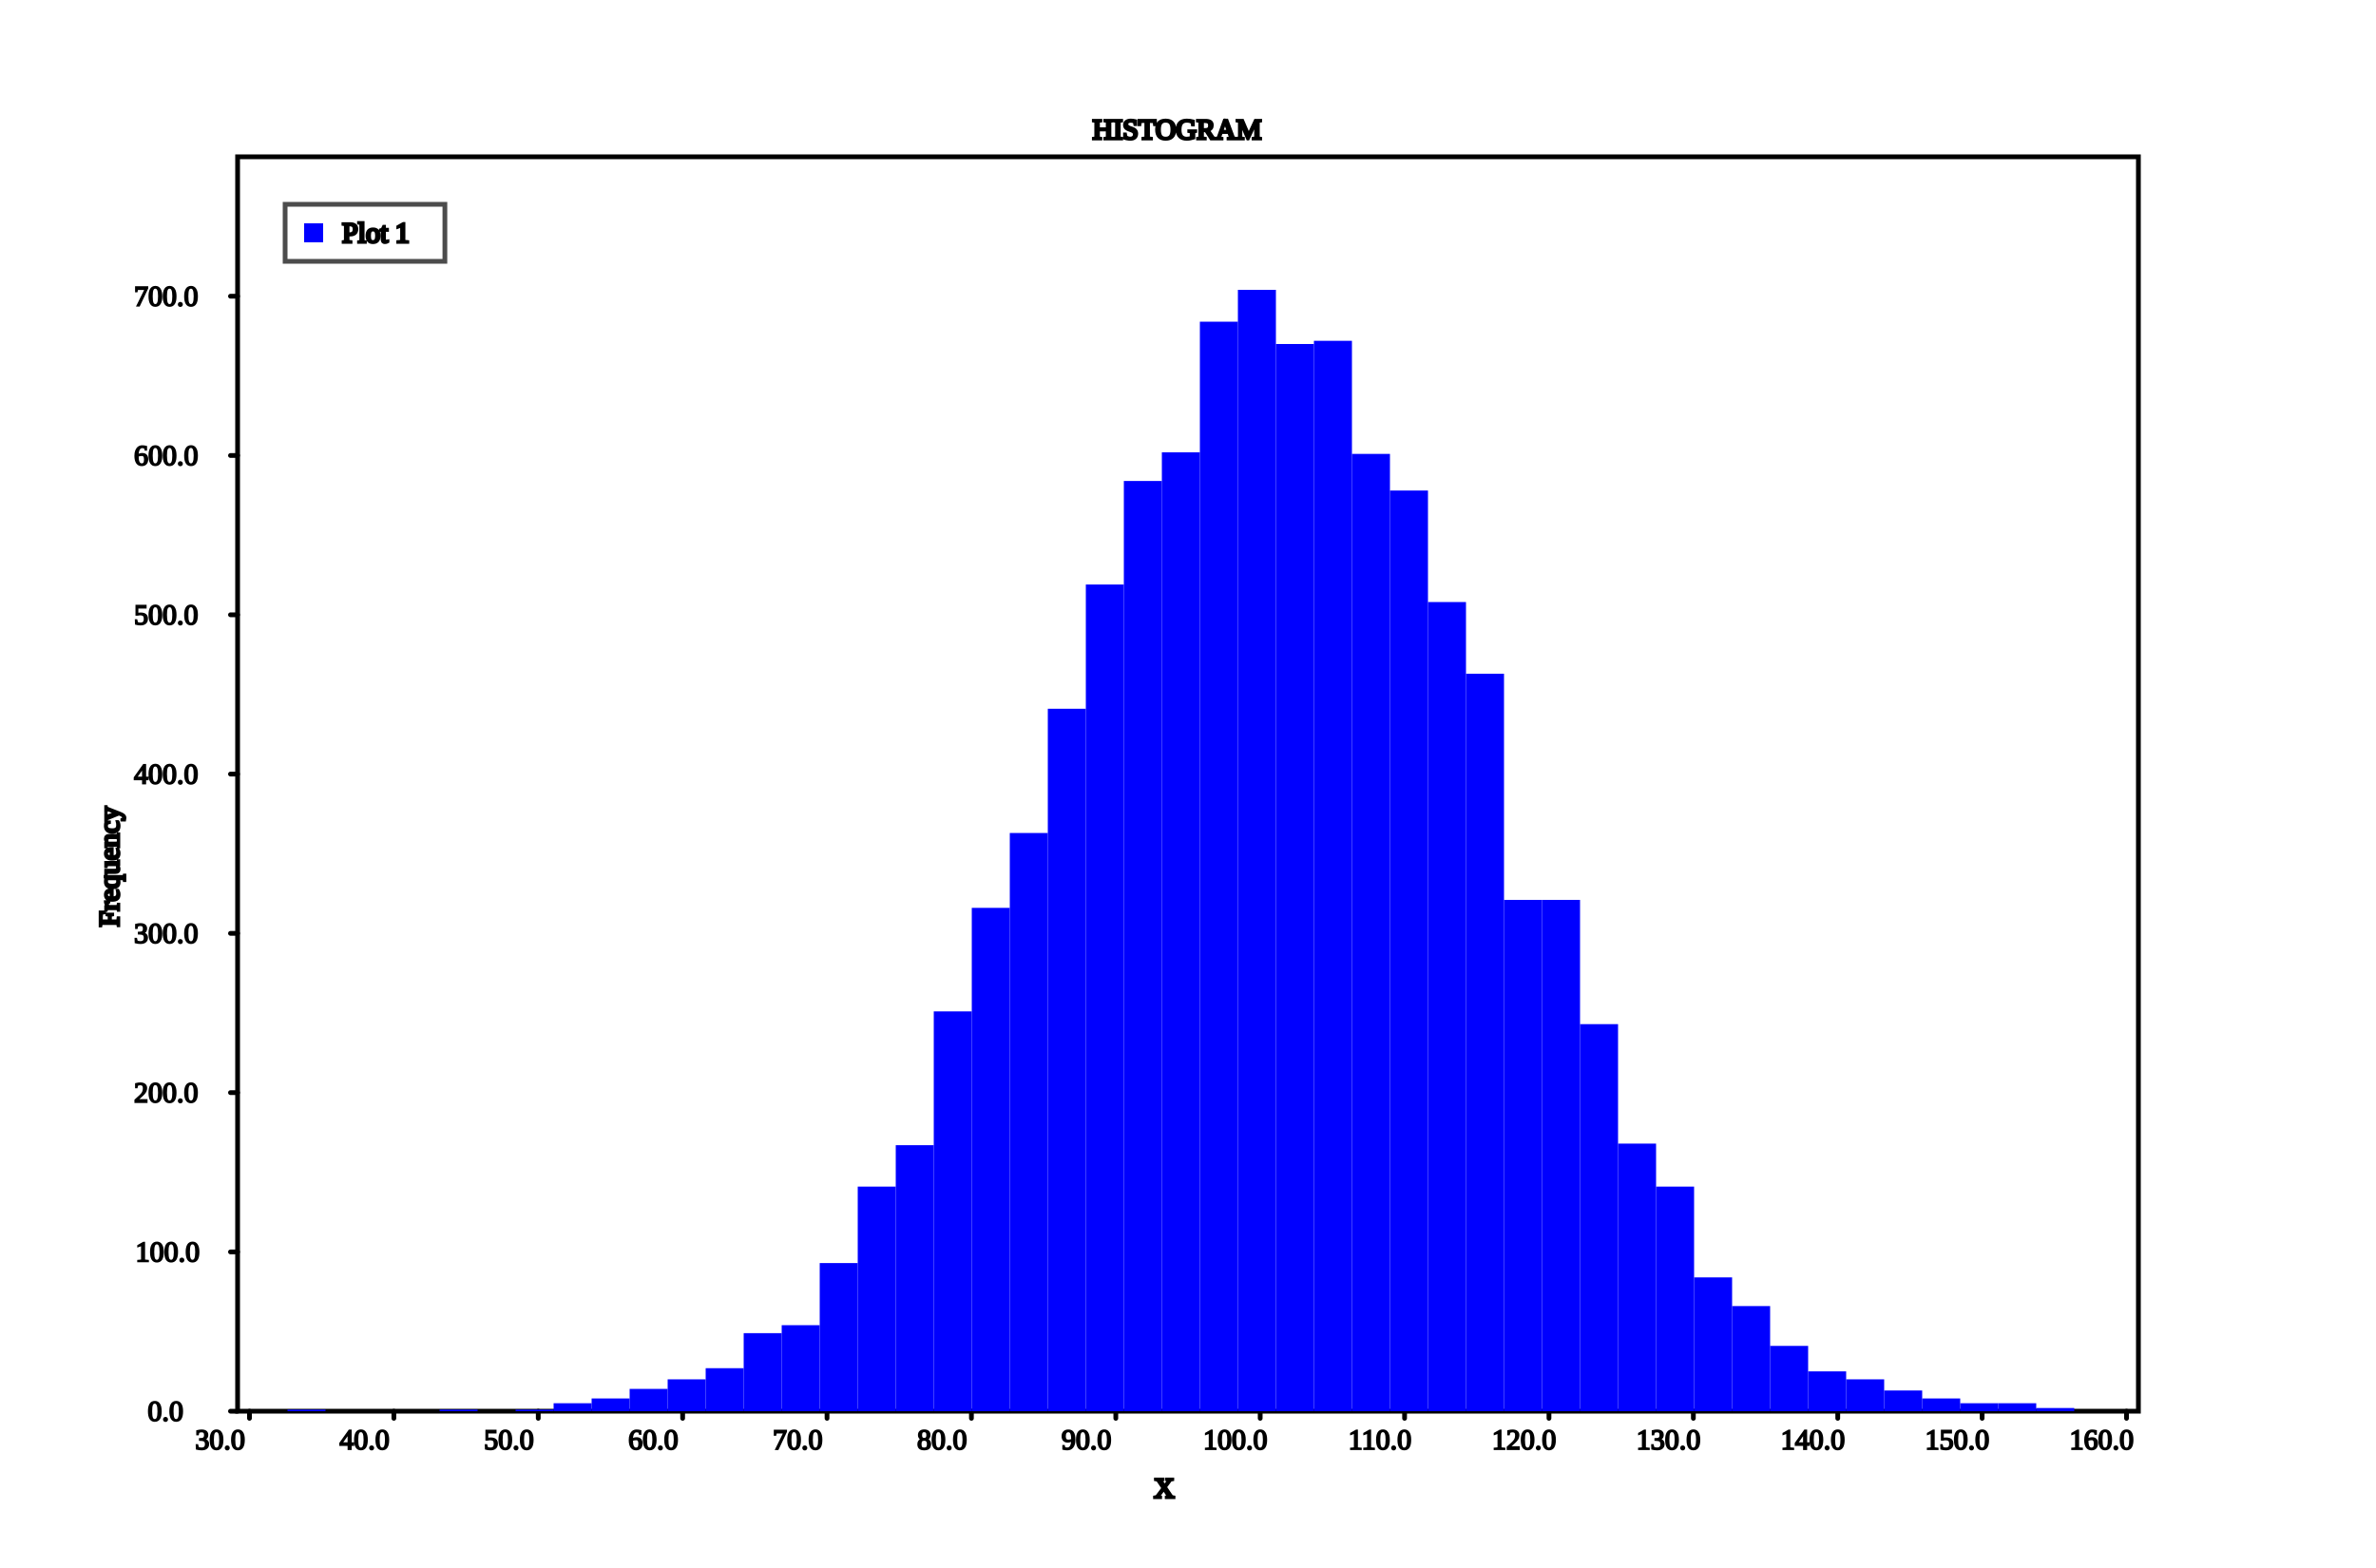
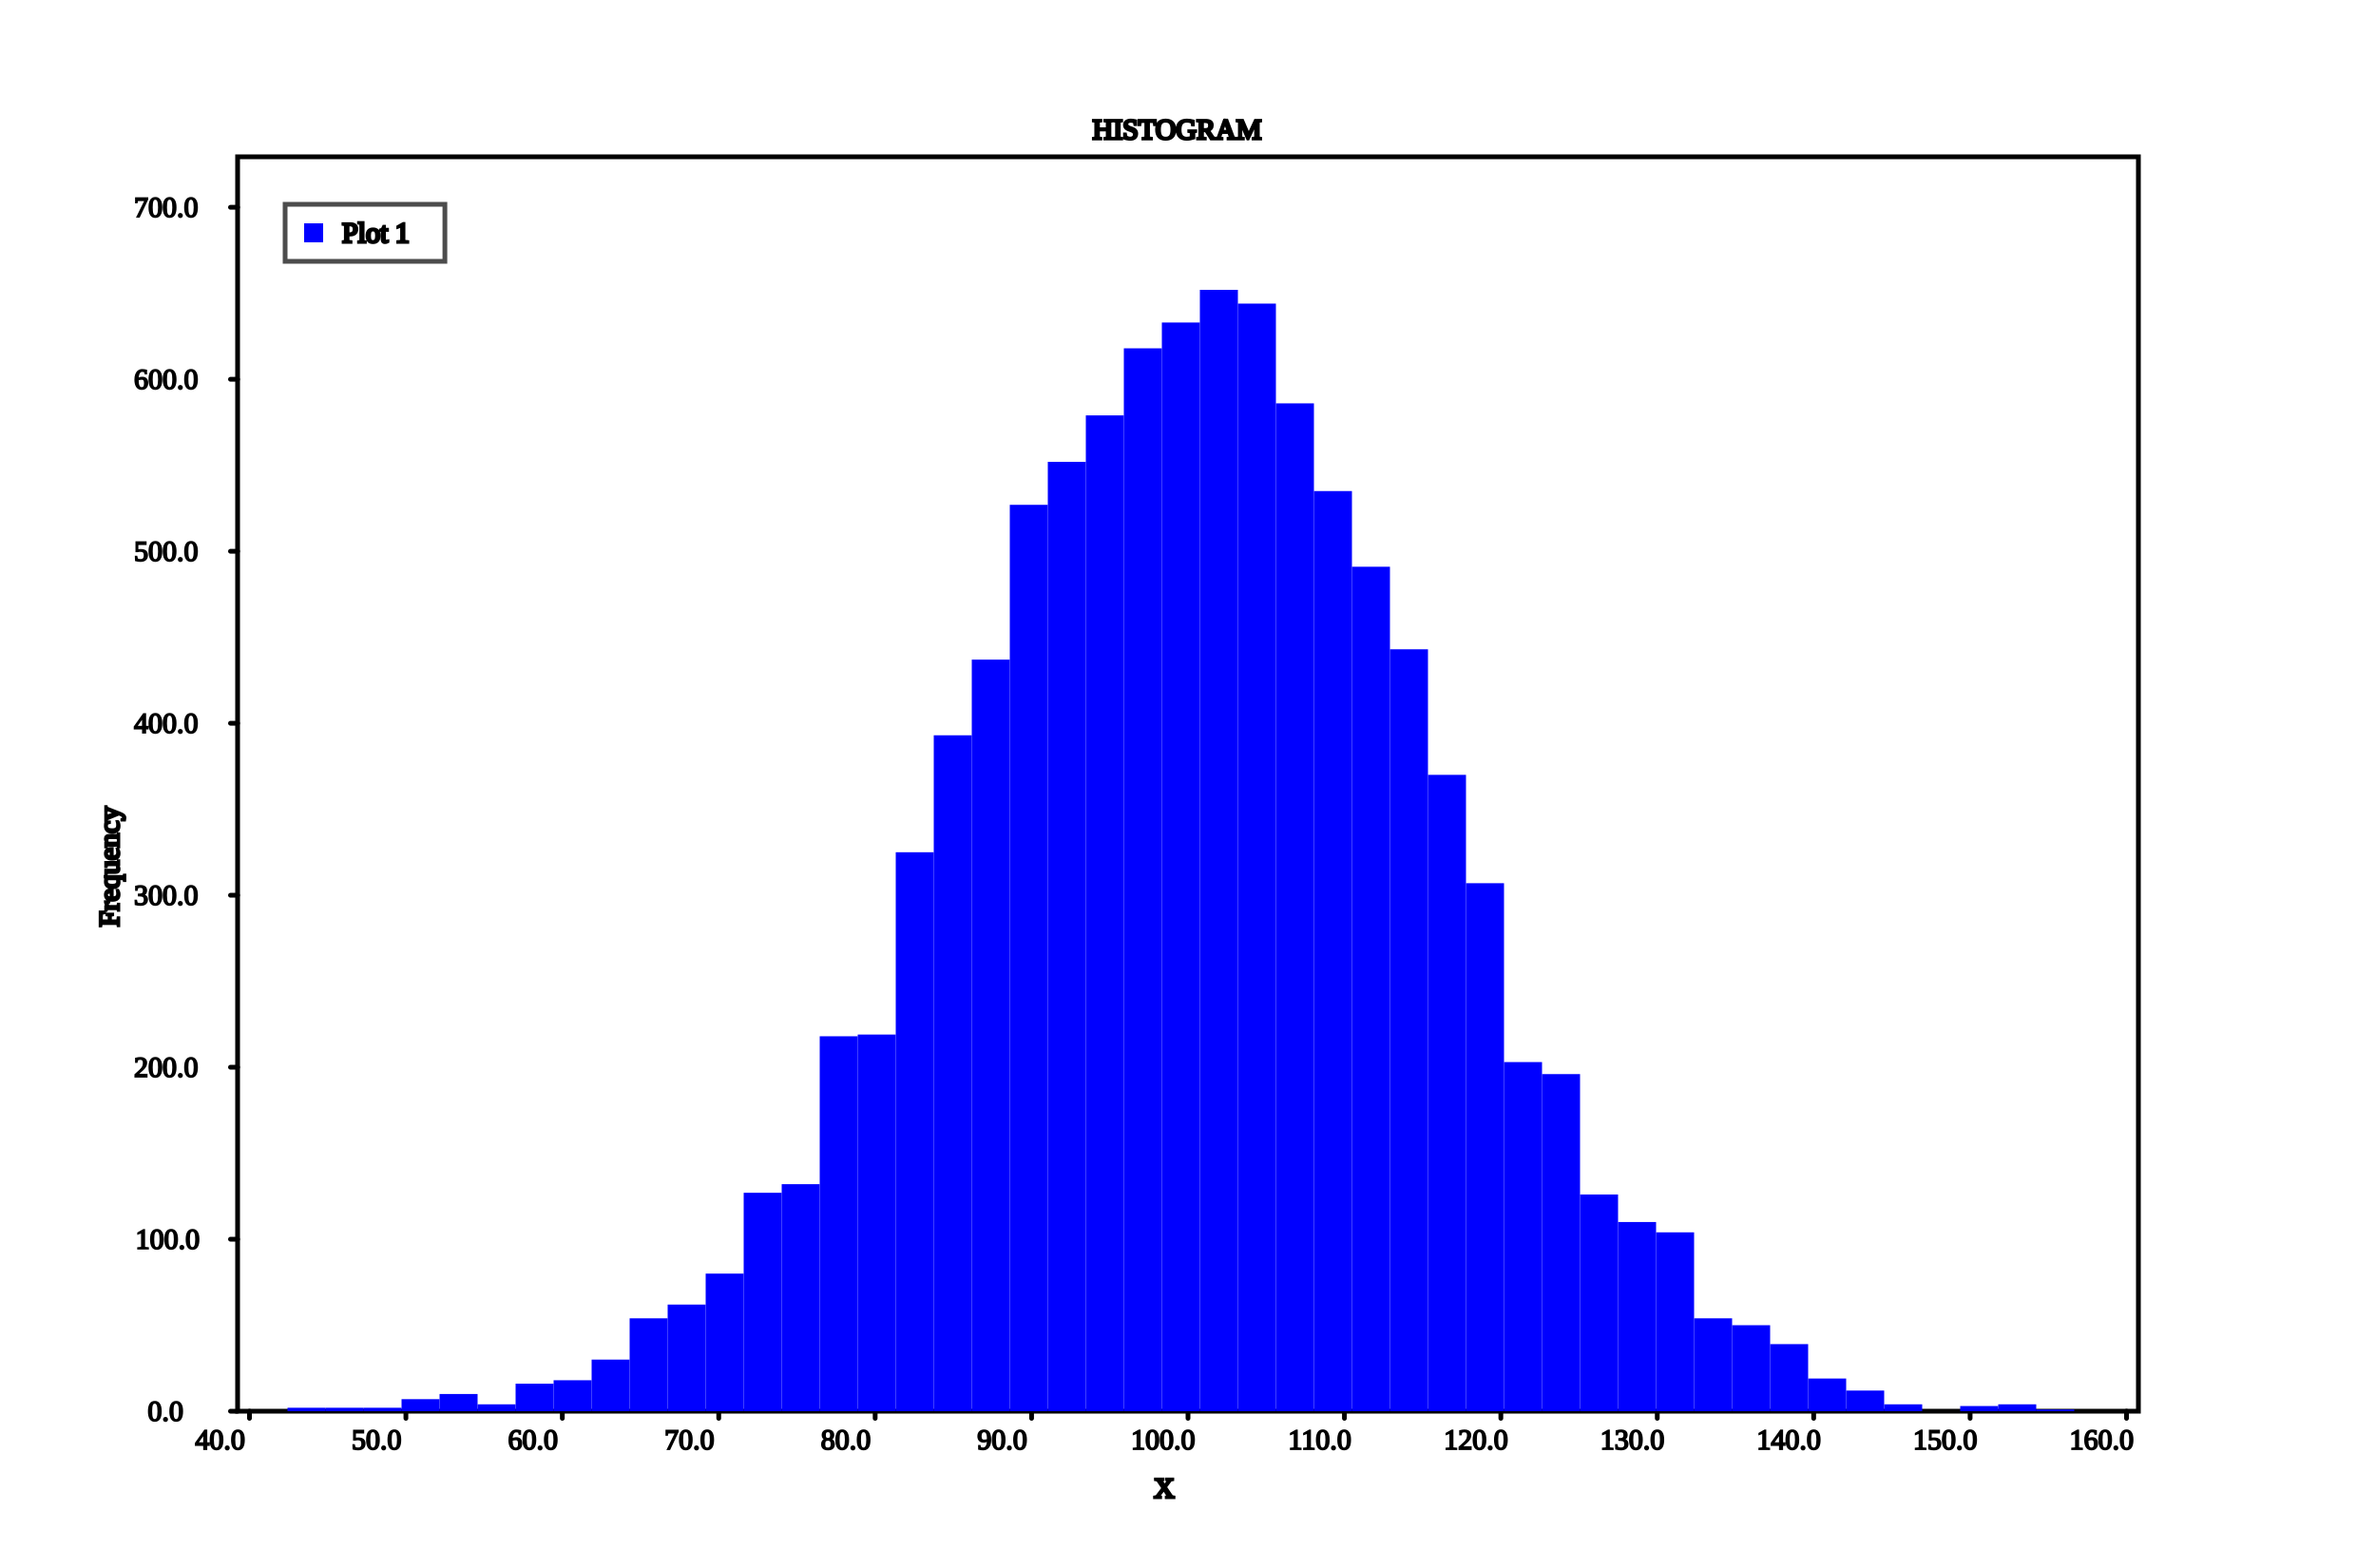
<svg xmlns="http://www.w3.org/2000/svg" height="660.0" width="1000.0" version="4.0">
  <rect width="100%" height="100%" fill="white" />
  <rect x="100.0" y="66.0" width="800.0" height="528.0" style="fill:rgb(255,255,255);stroke-width:2.0;stroke:rgb(0,0,0);opacity:1" />
  <line x1="105.0" y1="597.0" x2="105.0" y2="594.0" style="stroke:rgb(0.0,0.0,0.0);stroke-width:2.0;opacity:1.0;stroke-linecap:round" />
-   <text x="82.14" y="610.0" stroke="#000000" stroke-width="0.7" transform="rotate(-0.0,82.14,610.0)">30.0</text>
-   <line x1="165.769" y1="597.0" x2="165.769" y2="594.0" style="stroke:rgb(0.0,0.0,0.0);stroke-width:2.0;opacity:1.0;stroke-linecap:round" />
-   <text x="142.909" y="610.0" stroke="#000000" stroke-width="0.7" transform="rotate(-0.0,142.9092,610.0)">40.0</text>
-   <line x1="226.538" y1="597.0" x2="226.538" y2="594.0" style="stroke:rgb(0.0,0.0,0.0);stroke-width:2.0;opacity:1.0;stroke-linecap:round" />
-   <text x="203.678" y="610.0" stroke="#000000" stroke-width="0.7" transform="rotate(-0.0,203.6785,610.0)">50.0</text>
-   <line x1="287.308" y1="597.0" x2="287.308" y2="594.0" style="stroke:rgb(0.0,0.0,0.0);stroke-width:2.0;opacity:1.0;stroke-linecap:round" />
-   <text x="264.448" y="610.0" stroke="#000000" stroke-width="0.7" transform="rotate(-0.0,264.4477,610.0)">60.0</text>
-   <line x1="348.077" y1="597.0" x2="348.077" y2="594.0" style="stroke:rgb(0.0,0.0,0.0);stroke-width:2.0;opacity:1.0;stroke-linecap:round" />
-   <text x="325.217" y="610.0" stroke="#000000" stroke-width="0.7" transform="rotate(-0.0,325.2169,610.0)">70.0</text>
-   <line x1="408.846" y1="597.0" x2="408.846" y2="594.0" style="stroke:rgb(0.0,0.0,0.0);stroke-width:2.0;opacity:1.0;stroke-linecap:round" />
-   <text x="385.986" y="610.0" stroke="#000000" stroke-width="0.7" transform="rotate(-0.0,385.9862,610.0)">80.0</text>
-   <line x1="469.615" y1="597.0" x2="469.615" y2="594.0" style="stroke:rgb(0.0,0.0,0.0);stroke-width:2.0;opacity:1.0;stroke-linecap:round" />
-   <text x="446.755" y="610.0" stroke="#000000" stroke-width="0.7" transform="rotate(-0.0,446.7554,610.0)">90.0</text>
-   <line x1="530.385" y1="597.0" x2="530.385" y2="594.0" style="stroke:rgb(0.0,0.0,0.0);stroke-width:2.0;opacity:1.0;stroke-linecap:round" />
-   <text x="506.405" y="610.0" stroke="#000000" stroke-width="0.7" transform="rotate(-0.0,506.4046,610.0)">100.0</text>
-   <line x1="591.154" y1="597.0" x2="591.154" y2="594.0" style="stroke:rgb(0.0,0.0,0.0);stroke-width:2.0;opacity:1.0;stroke-linecap:round" />
-   <text x="567.494" y="610.0" stroke="#000000" stroke-width="0.7" transform="rotate(-0.0,567.4938,610.0)">110.0</text>
-   <line x1="651.923" y1="597.0" x2="651.923" y2="594.0" style="stroke:rgb(0.0,0.0,0.0);stroke-width:2.0;opacity:1.0;stroke-linecap:round" />
-   <text x="627.943" y="610.0" stroke="#000000" stroke-width="0.7" transform="rotate(-0.0,627.943,610.0)">120.0</text>
-   <line x1="712.692" y1="597.0" x2="712.692" y2="594.0" style="stroke:rgb(0.0,0.0,0.0);stroke-width:2.0;opacity:1.0;stroke-linecap:round" />
-   <text x="688.712" y="610.0" stroke="#000000" stroke-width="0.7" transform="rotate(-0.0,688.7123,610.0)">130.0</text>
-   <line x1="773.462" y1="597.0" x2="773.462" y2="594.0" style="stroke:rgb(0.0,0.0,0.0);stroke-width:2.0;opacity:1.0;stroke-linecap:round" />
-   <text x="749.482" y="610.0" stroke="#000000" stroke-width="0.7" transform="rotate(-0.0,749.4816,610.0)">140.0</text>
-   <line x1="834.231" y1="597.0" x2="834.231" y2="594.0" style="stroke:rgb(0.0,0.0,0.0);stroke-width:2.0;opacity:1.0;stroke-linecap:round" />
-   <text x="810.251" y="610.0" stroke="#000000" stroke-width="0.7" transform="rotate(-0.0,810.2508,610.0)">150.0</text>
+   <text x="82.14" y="610.0" stroke="#000000" stroke-width="0.7" transform="rotate(-0.0,82.14,610.0)">40.0</text>
+   <line x1="170.833" y1="597.0" x2="170.833" y2="594.0" style="stroke:rgb(0.0,0.0,0.0);stroke-width:2.0;opacity:1.0;stroke-linecap:round" />
+   <text x="147.973" y="610.0" stroke="#000000" stroke-width="0.7" transform="rotate(-0.0,147.9733,610.0)">50.0</text>
+   <line x1="236.667" y1="597.0" x2="236.667" y2="594.0" style="stroke:rgb(0.0,0.0,0.0);stroke-width:2.0;opacity:1.0;stroke-linecap:round" />
+   <text x="213.807" y="610.0" stroke="#000000" stroke-width="0.7" transform="rotate(-0.0,213.8067,610.0)">60.0</text>
+   <line x1="302.5" y1="597.0" x2="302.5" y2="594.0" style="stroke:rgb(0.0,0.0,0.0);stroke-width:2.0;opacity:1.0;stroke-linecap:round" />
+   <text x="279.64" y="610.0" stroke="#000000" stroke-width="0.7" transform="rotate(-0.0,279.64,610.0)">70.0</text>
+   <line x1="368.333" y1="597.0" x2="368.333" y2="594.0" style="stroke:rgb(0.0,0.0,0.0);stroke-width:2.0;opacity:1.0;stroke-linecap:round" />
+   <text x="345.473" y="610.0" stroke="#000000" stroke-width="0.7" transform="rotate(-0.0,345.4733,610.0)">80.0</text>
+   <line x1="434.167" y1="597.0" x2="434.167" y2="594.0" style="stroke:rgb(0.0,0.0,0.0);stroke-width:2.0;opacity:1.0;stroke-linecap:round" />
+   <text x="411.307" y="610.0" stroke="#000000" stroke-width="0.7" transform="rotate(-0.0,411.3067,610.0)">90.0</text>
+   <line x1="500.0" y1="597.0" x2="500.0" y2="594.0" style="stroke:rgb(0.0,0.0,0.0);stroke-width:2.0;opacity:1.0;stroke-linecap:round" />
+   <text x="476.02" y="610.0" stroke="#000000" stroke-width="0.7" transform="rotate(-0.0,476.02,610.0)">100.0</text>
+   <line x1="565.833" y1="597.0" x2="565.833" y2="594.0" style="stroke:rgb(0.0,0.0,0.0);stroke-width:2.0;opacity:1.0;stroke-linecap:round" />
+   <text x="542.173" y="610.0" stroke="#000000" stroke-width="0.7" transform="rotate(-0.0,542.1733,610.0)">110.0</text>
+   <line x1="631.667" y1="597.0" x2="631.667" y2="594.0" style="stroke:rgb(0.0,0.0,0.0);stroke-width:2.0;opacity:1.0;stroke-linecap:round" />
+   <text x="607.687" y="610.0" stroke="#000000" stroke-width="0.7" transform="rotate(-0.0,607.6866,610.0)">120.0</text>
+   <line x1="697.5" y1="597.0" x2="697.5" y2="594.0" style="stroke:rgb(0.0,0.0,0.0);stroke-width:2.0;opacity:1.0;stroke-linecap:round" />
+   <text x="673.52" y="610.0" stroke="#000000" stroke-width="0.7" transform="rotate(-0.0,673.52,610.0)">130.0</text>
+   <line x1="763.333" y1="597.0" x2="763.333" y2="594.0" style="stroke:rgb(0.0,0.0,0.0);stroke-width:2.0;opacity:1.0;stroke-linecap:round" />
+   <text x="739.353" y="610.0" stroke="#000000" stroke-width="0.7" transform="rotate(-0.0,739.3534,610.0)">140.0</text>
+   <line x1="829.167" y1="597.0" x2="829.167" y2="594.0" style="stroke:rgb(0.0,0.0,0.0);stroke-width:2.0;opacity:1.0;stroke-linecap:round" />
+   <text x="805.187" y="610.0" stroke="#000000" stroke-width="0.7" transform="rotate(-0.0,805.1867,610.0)">150.0</text>
  <line x1="895.0" y1="597.0" x2="895.0" y2="594.0" style="stroke:rgb(0.0,0.0,0.0);stroke-width:2.0;opacity:1.0;stroke-linecap:round" />
  <text x="871.02" y="610.0" stroke="#000000" stroke-width="0.7" transform="rotate(-0.0,871.02,610.0)">160.0</text>
  <line x1="97.0" y1="594.0" x2="100.0" y2="594.0" style="stroke:rgb(0.0,0.0,0.0);stroke-width:2.0;opacity:1.0;stroke-linecap:round" />
  <text x="62.16" y="598.0" stroke="#000000" stroke-width="0.7" transform="rotate(-0.0,62.16,598.0)">0.0</text>
-   <line x1="97.0" y1="526.955" x2="100.0" y2="526.955" style="stroke:rgb(0.0,0.0,0.0);stroke-width:2.0;opacity:1.0;stroke-linecap:round" />
-   <text x="57.04" y="530.955" stroke="#000000" stroke-width="0.7" transform="rotate(-0.0,57.04,530.9545)">100.0</text>
-   <line x1="97.0" y1="459.909" x2="100.0" y2="459.909" style="stroke:rgb(0.0,0.0,0.0);stroke-width:2.0;opacity:1.0;stroke-linecap:round" />
-   <text x="56.4" y="463.909" stroke="#000000" stroke-width="0.7" transform="rotate(-0.0,56.4,463.9091)">200.0</text>
-   <line x1="97.0" y1="392.864" x2="100.0" y2="392.864" style="stroke:rgb(0.0,0.0,0.0);stroke-width:2.0;opacity:1.0;stroke-linecap:round" />
-   <text x="56.4" y="396.864" stroke="#000000" stroke-width="0.7" transform="rotate(-0.0,56.4,396.8637)">300.0</text>
-   <line x1="97.0" y1="325.818" x2="100.0" y2="325.818" style="stroke:rgb(0.0,0.0,0.0);stroke-width:2.0;opacity:1.0;stroke-linecap:round" />
-   <text x="56.4" y="329.818" stroke="#000000" stroke-width="0.7" transform="rotate(-0.0,56.4,329.8182)">400.0</text>
-   <line x1="97.0" y1="258.773" x2="100.0" y2="258.773" style="stroke:rgb(0.0,0.0,0.0);stroke-width:2.0;opacity:1.0;stroke-linecap:round" />
-   <text x="56.4" y="262.773" stroke="#000000" stroke-width="0.7" transform="rotate(-0.0,56.4,262.7727)">500.0</text>
-   <line x1="97.0" y1="191.727" x2="100.0" y2="191.727" style="stroke:rgb(0.0,0.0,0.0);stroke-width:2.0;opacity:1.0;stroke-linecap:round" />
-   <text x="56.4" y="195.727" stroke="#000000" stroke-width="0.7" transform="rotate(-0.0,56.4,195.7272)">600.0</text>
-   <line x1="97.0" y1="124.682" x2="100.0" y2="124.682" style="stroke:rgb(0.0,0.0,0.0);stroke-width:2.0;opacity:1.0;stroke-linecap:round" />
-   <text x="56.4" y="128.682" stroke="#000000" stroke-width="0.7" transform="rotate(-0.0,56.4,128.6818)">700.0</text>
+   <line x1="97.0" y1="521.607" x2="100.0" y2="521.607" style="stroke:rgb(0.0,0.0,0.0);stroke-width:2.0;opacity:1.0;stroke-linecap:round" />
+   <text x="57.04" y="525.607" stroke="#000000" stroke-width="0.7" transform="rotate(-0.0,57.04,525.6074)">100.0</text>
+   <line x1="97.0" y1="449.215" x2="100.0" y2="449.215" style="stroke:rgb(0.0,0.0,0.0);stroke-width:2.0;opacity:1.0;stroke-linecap:round" />
+   <text x="56.4" y="453.215" stroke="#000000" stroke-width="0.7" transform="rotate(-0.0,56.4,453.2147)">200.0</text>
+   <line x1="97.0" y1="376.822" x2="100.0" y2="376.822" style="stroke:rgb(0.0,0.0,0.0);stroke-width:2.0;opacity:1.0;stroke-linecap:round" />
+   <text x="56.4" y="380.822" stroke="#000000" stroke-width="0.7" transform="rotate(-0.0,56.4,380.8221)">300.0</text>
+   <line x1="97.0" y1="304.429" x2="100.0" y2="304.429" style="stroke:rgb(0.0,0.0,0.0);stroke-width:2.0;opacity:1.0;stroke-linecap:round" />
+   <text x="56.4" y="308.429" stroke="#000000" stroke-width="0.7" transform="rotate(-0.0,56.4,308.4294)">400.0</text>
+   <line x1="97.0" y1="232.037" x2="100.0" y2="232.037" style="stroke:rgb(0.0,0.0,0.0);stroke-width:2.0;opacity:1.0;stroke-linecap:round" />
+   <text x="56.4" y="236.037" stroke="#000000" stroke-width="0.7" transform="rotate(-0.0,56.4,236.0368)">500.0</text>
+   <line x1="97.0" y1="159.644" x2="100.0" y2="159.644" style="stroke:rgb(0.0,0.0,0.0);stroke-width:2.0;opacity:1.0;stroke-linecap:round" />
+   <text x="56.4" y="163.644" stroke="#000000" stroke-width="0.7" transform="rotate(-0.0,56.4,163.6442)">600.0</text>
+   <line x1="97.0" y1="87.252" x2="100.0" y2="87.252" style="stroke:rgb(0.0,0.0,0.0);stroke-width:2.0;opacity:1.0;stroke-linecap:round" />
+   <text x="56.4" y="91.252" stroke="#000000" stroke-width="0.7" transform="rotate(-0.0,56.4,91.25153)">700.0</text>
  <rect x="105.0" y="594.0" width="16.0" height="0.0" style="fill:rgb(0.0,0.0,255.0);stroke-width:0;stroke:rgb(0,0,0);opacity:1.0" />
-   <rect x="121.0" y="593.33" width="16.0" height="0.67" style="fill:rgb(0.0,0.0,255.0);stroke-width:0;stroke:rgb(0,0,0);opacity:1.0" />
-   <rect x="137.0" y="594.0" width="16.0" height="0.0" style="fill:rgb(0.0,0.0,255.0);stroke-width:0;stroke:rgb(0,0,0);opacity:1.0" />
-   <rect x="153.0" y="594.0" width="16.0" height="0.0" style="fill:rgb(0.0,0.0,255.0);stroke-width:0;stroke:rgb(0,0,0);opacity:1.0" />
-   <rect x="169.0" y="594.0" width="16.0" height="0.0" style="fill:rgb(0.0,0.0,255.0);stroke-width:0;stroke:rgb(0,0,0);opacity:1.0" />
-   <rect x="185.0" y="593.33" width="16.0" height="0.67" style="fill:rgb(0.0,0.0,255.0);stroke-width:0;stroke:rgb(0,0,0);opacity:1.0" />
-   <rect x="201.0" y="594.0" width="16.0" height="0.0" style="fill:rgb(0.0,0.0,255.0);stroke-width:0;stroke:rgb(0,0,0);opacity:1.0" />
-   <rect x="217.0" y="593.33" width="16.0" height="0.67" style="fill:rgb(0.0,0.0,255.0);stroke-width:0;stroke:rgb(0,0,0);opacity:1.0" />
-   <rect x="233.0" y="590.648" width="16.0" height="3.352" style="fill:rgb(0.0,0.0,255.0);stroke-width:0;stroke:rgb(0,0,0);opacity:1.0" />
-   <rect x="249.0" y="588.636" width="16.0" height="5.364" style="fill:rgb(0.0,0.0,255.0);stroke-width:0;stroke:rgb(0,0,0);opacity:1.0" />
-   <rect x="265.0" y="584.614" width="16.0" height="9.386" style="fill:rgb(0.0,0.0,255.0);stroke-width:0;stroke:rgb(0,0,0);opacity:1.0" />
-   <rect x="281.0" y="580.591" width="16.0" height="13.409" style="fill:rgb(0.0,0.0,255.0);stroke-width:0;stroke:rgb(0,0,0);opacity:1.0" />
-   <rect x="297.0" y="575.898" width="16.0" height="18.102" style="fill:rgb(0.0,0.0,255.0);stroke-width:0;stroke:rgb(0,0,0);opacity:1.0" />
-   <rect x="313.0" y="561.148" width="16.0" height="32.852" style="fill:rgb(0.0,0.0,255.0);stroke-width:0;stroke:rgb(0,0,0);opacity:1.0" />
-   <rect x="329.0" y="557.795" width="16.0" height="36.205" style="fill:rgb(0.0,0.0,255.0);stroke-width:0;stroke:rgb(0,0,0);opacity:1.0" />
-   <rect x="345.0" y="531.648" width="16.0" height="62.352" style="fill:rgb(0.0,0.0,255.0);stroke-width:0;stroke:rgb(0,0,0);opacity:1.0" />
-   <rect x="361.0" y="499.466" width="16.0" height="94.534" style="fill:rgb(0.0,0.0,255.0);stroke-width:0;stroke:rgb(0,0,0);opacity:1.0" />
-   <rect x="377.0" y="482.034" width="16.0" height="111.966" style="fill:rgb(0.0,0.0,255.0);stroke-width:0;stroke:rgb(0,0,0);opacity:1.0" />
-   <rect x="393.0" y="425.716" width="16.0" height="168.284" style="fill:rgb(0.0,0.0,255.0);stroke-width:0;stroke:rgb(0,0,0);opacity:1.0" />
-   <rect x="409.0" y="382.136" width="16.0" height="211.864" style="fill:rgb(0.0,0.0,255.0);stroke-width:0;stroke:rgb(0,0,0);opacity:1.0" />
-   <rect x="425.0" y="350.625" width="16.0" height="243.375" style="fill:rgb(0.0,0.0,255.0);stroke-width:0;stroke:rgb(0,0,0);opacity:1.0" />
-   <rect x="441.0" y="298.33" width="16.0" height="295.67" style="fill:rgb(0.0,0.0,255.0);stroke-width:0;stroke:rgb(0,0,0);opacity:1.0" />
-   <rect x="457.0" y="246.034" width="16.0" height="347.966" style="fill:rgb(0.0,0.0,255.0);stroke-width:0;stroke:rgb(0,0,0);opacity:1.0" />
-   <rect x="473.0" y="202.455" width="16.0" height="391.545" style="fill:rgb(0.0,0.0,255.0);stroke-width:0;stroke:rgb(0,0,0);opacity:1.0" />
-   <rect x="489.0" y="190.386" width="16.0" height="403.614" style="fill:rgb(0.0,0.0,255.0);stroke-width:0;stroke:rgb(0,0,0);opacity:1.0" />
-   <rect x="505.0" y="135.409" width="16.0" height="458.591" style="fill:rgb(0.0,0.0,255.0);stroke-width:0;stroke:rgb(0,0,0);opacity:1.0" />
-   <rect x="521.0" y="122.0" width="16.0" height="472.0" style="fill:rgb(0.0,0.0,255.0);stroke-width:0;stroke:rgb(0,0,0);opacity:1.0" />
-   <rect x="537.0" y="144.795" width="16.0" height="449.205" style="fill:rgb(0.0,0.0,255.0);stroke-width:0;stroke:rgb(0,0,0);opacity:1.0" />
-   <rect x="553.0" y="143.455" width="16.0" height="450.545" style="fill:rgb(0.0,0.0,255.0);stroke-width:0;stroke:rgb(0,0,0);opacity:1.0" />
-   <rect x="569.0" y="191.057" width="16.0" height="402.943" style="fill:rgb(0.0,0.0,255.0);stroke-width:0;stroke:rgb(0,0,0);opacity:1.0" />
-   <rect x="585.0" y="206.477" width="16.0" height="387.523" style="fill:rgb(0.0,0.0,255.0);stroke-width:0;stroke:rgb(0,0,0);opacity:1.0" />
-   <rect x="601.0" y="253.409" width="16.0" height="340.591" style="fill:rgb(0.0,0.0,255.0);stroke-width:0;stroke:rgb(0,0,0);opacity:1.0" />
-   <rect x="617.0" y="283.58" width="16.0" height="310.42" style="fill:rgb(0.0,0.0,255.0);stroke-width:0;stroke:rgb(0,0,0);opacity:1.0" />
-   <rect x="633.0" y="378.784" width="16.0" height="215.216" style="fill:rgb(0.0,0.0,255.0);stroke-width:0;stroke:rgb(0,0,0);opacity:1.0" />
-   <rect x="649.0" y="378.784" width="16.0" height="215.216" style="fill:rgb(0.0,0.0,255.0);stroke-width:0;stroke:rgb(0,0,0);opacity:1.0" />
-   <rect x="665.0" y="431.08" width="16.0" height="162.92" style="fill:rgb(0.0,0.0,255.0);stroke-width:0;stroke:rgb(0,0,0);opacity:1.0" />
-   <rect x="681.0" y="481.364" width="16.0" height="112.636" style="fill:rgb(0.0,0.0,255.0);stroke-width:0;stroke:rgb(0,0,0);opacity:1.0" />
-   <rect x="697.0" y="499.466" width="16.0" height="94.534" style="fill:rgb(0.0,0.0,255.0);stroke-width:0;stroke:rgb(0,0,0);opacity:1.0" />
-   <rect x="713.0" y="537.682" width="16.0" height="56.318" style="fill:rgb(0.0,0.0,255.0);stroke-width:0;stroke:rgb(0,0,0);opacity:1.0" />
-   <rect x="729.0" y="549.75" width="16.0" height="44.25" style="fill:rgb(0.0,0.0,255.0);stroke-width:0;stroke:rgb(0,0,0);opacity:1.0" />
-   <rect x="745.0" y="566.511" width="16.0" height="27.489" style="fill:rgb(0.0,0.0,255.0);stroke-width:0;stroke:rgb(0,0,0);opacity:1.0" />
-   <rect x="761.0" y="577.239" width="16.0" height="16.761" style="fill:rgb(0.0,0.0,255.0);stroke-width:0;stroke:rgb(0,0,0);opacity:1.0" />
-   <rect x="777.0" y="580.591" width="16.0" height="13.409" style="fill:rgb(0.0,0.0,255.0);stroke-width:0;stroke:rgb(0,0,0);opacity:1.0" />
-   <rect x="793.0" y="585.284" width="16.0" height="8.716" style="fill:rgb(0.0,0.0,255.0);stroke-width:0;stroke:rgb(0,0,0);opacity:1.0" />
-   <rect x="809.0" y="588.636" width="16.0" height="5.364" style="fill:rgb(0.0,0.0,255.0);stroke-width:0;stroke:rgb(0,0,0);opacity:1.0" />
-   <rect x="825.0" y="590.648" width="16.0" height="3.352" style="fill:rgb(0.0,0.0,255.0);stroke-width:0;stroke:rgb(0,0,0);opacity:1.0" />
-   <rect x="841.0" y="590.648" width="16.0" height="3.352" style="fill:rgb(0.0,0.0,255.0);stroke-width:0;stroke:rgb(0,0,0);opacity:1.0" />
-   <rect x="857.0" y="592.659" width="16.0" height="1.341" style="fill:rgb(0.0,0.0,255.0);stroke-width:0;stroke:rgb(0,0,0);opacity:1.0" />
+   <rect x="121.0" y="592.552" width="16.0" height="1.448" style="fill:rgb(0.0,0.0,255.0);stroke-width:0;stroke:rgb(0,0,0);opacity:1.0" />
+   <rect x="137.0" y="592.552" width="16.0" height="1.448" style="fill:rgb(0.0,0.0,255.0);stroke-width:0;stroke:rgb(0,0,0);opacity:1.0" />
+   <rect x="153.0" y="592.552" width="16.0" height="1.448" style="fill:rgb(0.0,0.0,255.0);stroke-width:0;stroke:rgb(0,0,0);opacity:1.0" />
+   <rect x="169.0" y="588.933" width="16.0" height="5.067" style="fill:rgb(0.0,0.0,255.0);stroke-width:0;stroke:rgb(0,0,0);opacity:1.0" />
+   <rect x="185.0" y="586.761" width="16.0" height="7.239" style="fill:rgb(0.0,0.0,255.0);stroke-width:0;stroke:rgb(0,0,0);opacity:1.0" />
+   <rect x="201.0" y="591.104" width="16.0" height="2.896" style="fill:rgb(0.0,0.0,255.0);stroke-width:0;stroke:rgb(0,0,0);opacity:1.0" />
+   <rect x="217.0" y="582.417" width="16.0" height="11.583" style="fill:rgb(0.0,0.0,255.0);stroke-width:0;stroke:rgb(0,0,0);opacity:1.0" />
+   <rect x="233.0" y="580.969" width="16.0" height="13.031" style="fill:rgb(0.0,0.0,255.0);stroke-width:0;stroke:rgb(0,0,0);opacity:1.0" />
+   <rect x="249.0" y="572.282" width="16.0" height="21.718" style="fill:rgb(0.0,0.0,255.0);stroke-width:0;stroke:rgb(0,0,0);opacity:1.0" />
+   <rect x="265.0" y="554.908" width="16.0" height="39.092" style="fill:rgb(0.0,0.0,255.0);stroke-width:0;stroke:rgb(0,0,0);opacity:1.0" />
+   <rect x="281.0" y="549.117" width="16.0" height="44.883" style="fill:rgb(0.0,0.0,255.0);stroke-width:0;stroke:rgb(0,0,0);opacity:1.0" />
+   <rect x="297.0" y="536.086" width="16.0" height="57.914" style="fill:rgb(0.0,0.0,255.0);stroke-width:0;stroke:rgb(0,0,0);opacity:1.0" />
+   <rect x="313.0" y="502.061" width="16.0" height="91.939" style="fill:rgb(0.0,0.0,255.0);stroke-width:0;stroke:rgb(0,0,0);opacity:1.0" />
+   <rect x="329.0" y="498.442" width="16.0" height="95.558" style="fill:rgb(0.0,0.0,255.0);stroke-width:0;stroke:rgb(0,0,0);opacity:1.0" />
+   <rect x="345.0" y="436.184" width="16.0" height="157.816" style="fill:rgb(0.0,0.0,255.0);stroke-width:0;stroke:rgb(0,0,0);opacity:1.0" />
+   <rect x="361.0" y="435.46" width="16.0" height="158.54" style="fill:rgb(0.0,0.0,255.0);stroke-width:0;stroke:rgb(0,0,0);opacity:1.0" />
+   <rect x="377.0" y="358.724" width="16.0" height="235.276" style="fill:rgb(0.0,0.0,255.0);stroke-width:0;stroke:rgb(0,0,0);opacity:1.0" />
+   <rect x="393.0" y="309.497" width="16.0" height="284.503" style="fill:rgb(0.0,0.0,255.0);stroke-width:0;stroke:rgb(0,0,0);opacity:1.0" />
+   <rect x="409.0" y="277.644" width="16.0" height="316.356" style="fill:rgb(0.0,0.0,255.0);stroke-width:0;stroke:rgb(0,0,0);opacity:1.0" />
+   <rect x="425.0" y="212.491" width="16.0" height="381.509" style="fill:rgb(0.0,0.0,255.0);stroke-width:0;stroke:rgb(0,0,0);opacity:1.0" />
+   <rect x="441.0" y="194.393" width="16.0" height="399.607" style="fill:rgb(0.0,0.0,255.0);stroke-width:0;stroke:rgb(0,0,0);opacity:1.0" />
+   <rect x="457.0" y="174.847" width="16.0" height="419.153" style="fill:rgb(0.0,0.0,255.0);stroke-width:0;stroke:rgb(0,0,0);opacity:1.0" />
+   <rect x="473.0" y="146.613" width="16.0" height="447.387" style="fill:rgb(0.0,0.0,255.0);stroke-width:0;stroke:rgb(0,0,0);opacity:1.0" />
+   <rect x="489.0" y="135.755" width="16.0" height="458.245" style="fill:rgb(0.0,0.0,255.0);stroke-width:0;stroke:rgb(0,0,0);opacity:1.0" />
+   <rect x="505.0" y="122.0" width="16.0" height="472" style="fill:rgb(0.0,0.0,255.0);stroke-width:0;stroke:rgb(0,0,0);opacity:1.0" />
+   <rect x="521.0" y="127.791" width="16.0" height="466.209" style="fill:rgb(0.0,0.0,255.0);stroke-width:0;stroke:rgb(0,0,0);opacity:1.0" />
+   <rect x="537.0" y="169.779" width="16.0" height="424.221" style="fill:rgb(0.0,0.0,255.0);stroke-width:0;stroke:rgb(0,0,0);opacity:1.0" />
+   <rect x="553.0" y="206.699" width="16.0" height="387.301" style="fill:rgb(0.0,0.0,255.0);stroke-width:0;stroke:rgb(0,0,0);opacity:1.0" />
+   <rect x="569.0" y="238.552" width="16.0" height="355.448" style="fill:rgb(0.0,0.0,255.0);stroke-width:0;stroke:rgb(0,0,0);opacity:1.0" />
+   <rect x="585.0" y="273.301" width="16.0" height="320.699" style="fill:rgb(0.0,0.0,255.0);stroke-width:0;stroke:rgb(0,0,0);opacity:1.0" />
+   <rect x="601.0" y="326.147" width="16.0" height="267.853" style="fill:rgb(0.0,0.0,255.0);stroke-width:0;stroke:rgb(0,0,0);opacity:1.0" />
+   <rect x="617.0" y="371.755" width="16.0" height="222.245" style="fill:rgb(0.0,0.0,255.0);stroke-width:0;stroke:rgb(0,0,0);opacity:1.0" />
+   <rect x="633.0" y="447.043" width="16.0" height="146.957" style="fill:rgb(0.0,0.0,255.0);stroke-width:0;stroke:rgb(0,0,0);opacity:1.0" />
+   <rect x="649.0" y="452.11" width="16.0" height="141.89" style="fill:rgb(0.0,0.0,255.0);stroke-width:0;stroke:rgb(0,0,0);opacity:1.0" />
+   <rect x="665.0" y="502.785" width="16.0" height="91.215" style="fill:rgb(0.0,0.0,255.0);stroke-width:0;stroke:rgb(0,0,0);opacity:1.0" />
+   <rect x="681.0" y="514.368" width="16.0" height="79.632" style="fill:rgb(0.0,0.0,255.0);stroke-width:0;stroke:rgb(0,0,0);opacity:1.0" />
+   <rect x="697.0" y="518.712" width="16.0" height="75.288" style="fill:rgb(0.0,0.0,255.0);stroke-width:0;stroke:rgb(0,0,0);opacity:1.0" />
+   <rect x="713.0" y="554.908" width="16.0" height="39.092" style="fill:rgb(0.0,0.0,255.0);stroke-width:0;stroke:rgb(0,0,0);opacity:1.0" />
+   <rect x="729.0" y="557.804" width="16.0" height="36.196" style="fill:rgb(0.0,0.0,255.0);stroke-width:0;stroke:rgb(0,0,0);opacity:1.0" />
+   <rect x="745.0" y="565.767" width="16.0" height="28.233" style="fill:rgb(0.0,0.0,255.0);stroke-width:0;stroke:rgb(0,0,0);opacity:1.0" />
+   <rect x="761.0" y="580.245" width="16.0" height="13.755" style="fill:rgb(0.0,0.0,255.0);stroke-width:0;stroke:rgb(0,0,0);opacity:1.0" />
+   <rect x="777.0" y="585.313" width="16.0" height="8.687" style="fill:rgb(0.0,0.0,255.0);stroke-width:0;stroke:rgb(0,0,0);opacity:1.0" />
+   <rect x="793.0" y="591.104" width="16.0" height="2.896" style="fill:rgb(0.0,0.0,255.0);stroke-width:0;stroke:rgb(0,0,0);opacity:1.0" />
+   <rect x="809.0" y="594.0" width="16.0" height="0.0" style="fill:rgb(0.0,0.0,255.0);stroke-width:0;stroke:rgb(0,0,0);opacity:1.0" />
+   <rect x="825.0" y="591.828" width="16.0" height="2.172" style="fill:rgb(0.0,0.0,255.0);stroke-width:0;stroke:rgb(0,0,0);opacity:1.0" />
+   <rect x="841.0" y="591.104" width="16.0" height="2.896" style="fill:rgb(0.0,0.0,255.0);stroke-width:0;stroke:rgb(0,0,0);opacity:1.0" />
+   <rect x="857.0" y="593.276" width="16.0" height="0.724" style="fill:rgb(0.0,0.0,255.0);stroke-width:0;stroke:rgb(0,0,0);opacity:1.0" />
  <rect x="873.0" y="594.0" width="16.0" height="0.0" style="fill:rgb(0.0,0.0,255.0);stroke-width:0;stroke:rgb(0,0,0);opacity:1.0" />
  <rect x="889.0" y="594.0" width="16.0" height="0.0" style="fill:rgb(0.0,0.0,255.0);stroke-width:0;stroke:rgb(0,0,0);opacity:1.0" />
  <text x="459.825" y="58.5" stroke="#000000" stroke-width="1.2" transform="rotate(-0.0,459.825,58.5)">HISTOGRAM</text>
  <text x="485.65" y="630.4" stroke="#000000" stroke-width="1.2" transform="rotate(-0.0,485.65,630.4)">X</text>
  <text x="50.0" y="390.1" stroke="#000000" stroke-width="1.2" transform="rotate(-90.0,50.0,390.1)">Frequency</text>
  <rect x="120.0" y="86.0" width="67.24" height="24.0" style="fill:rgb(255.0,255.0,255.0);stroke-width:2.0;stroke:rgb(0.0,0.0,0.0);opacity:0.7" />
  <rect x="128.0" y="94.0" width="8.0" height="8.0" style="fill:rgb(0.0,0.0,255.0);stroke-width:0;stroke:rgb(0,0,0);opacity:1.0" />
  <text x="144.0" y="102.0" stroke="#000000" stroke-width="1.2" transform="rotate(-0.0,144.0,102.0)">Plot 1</text>
</svg>
